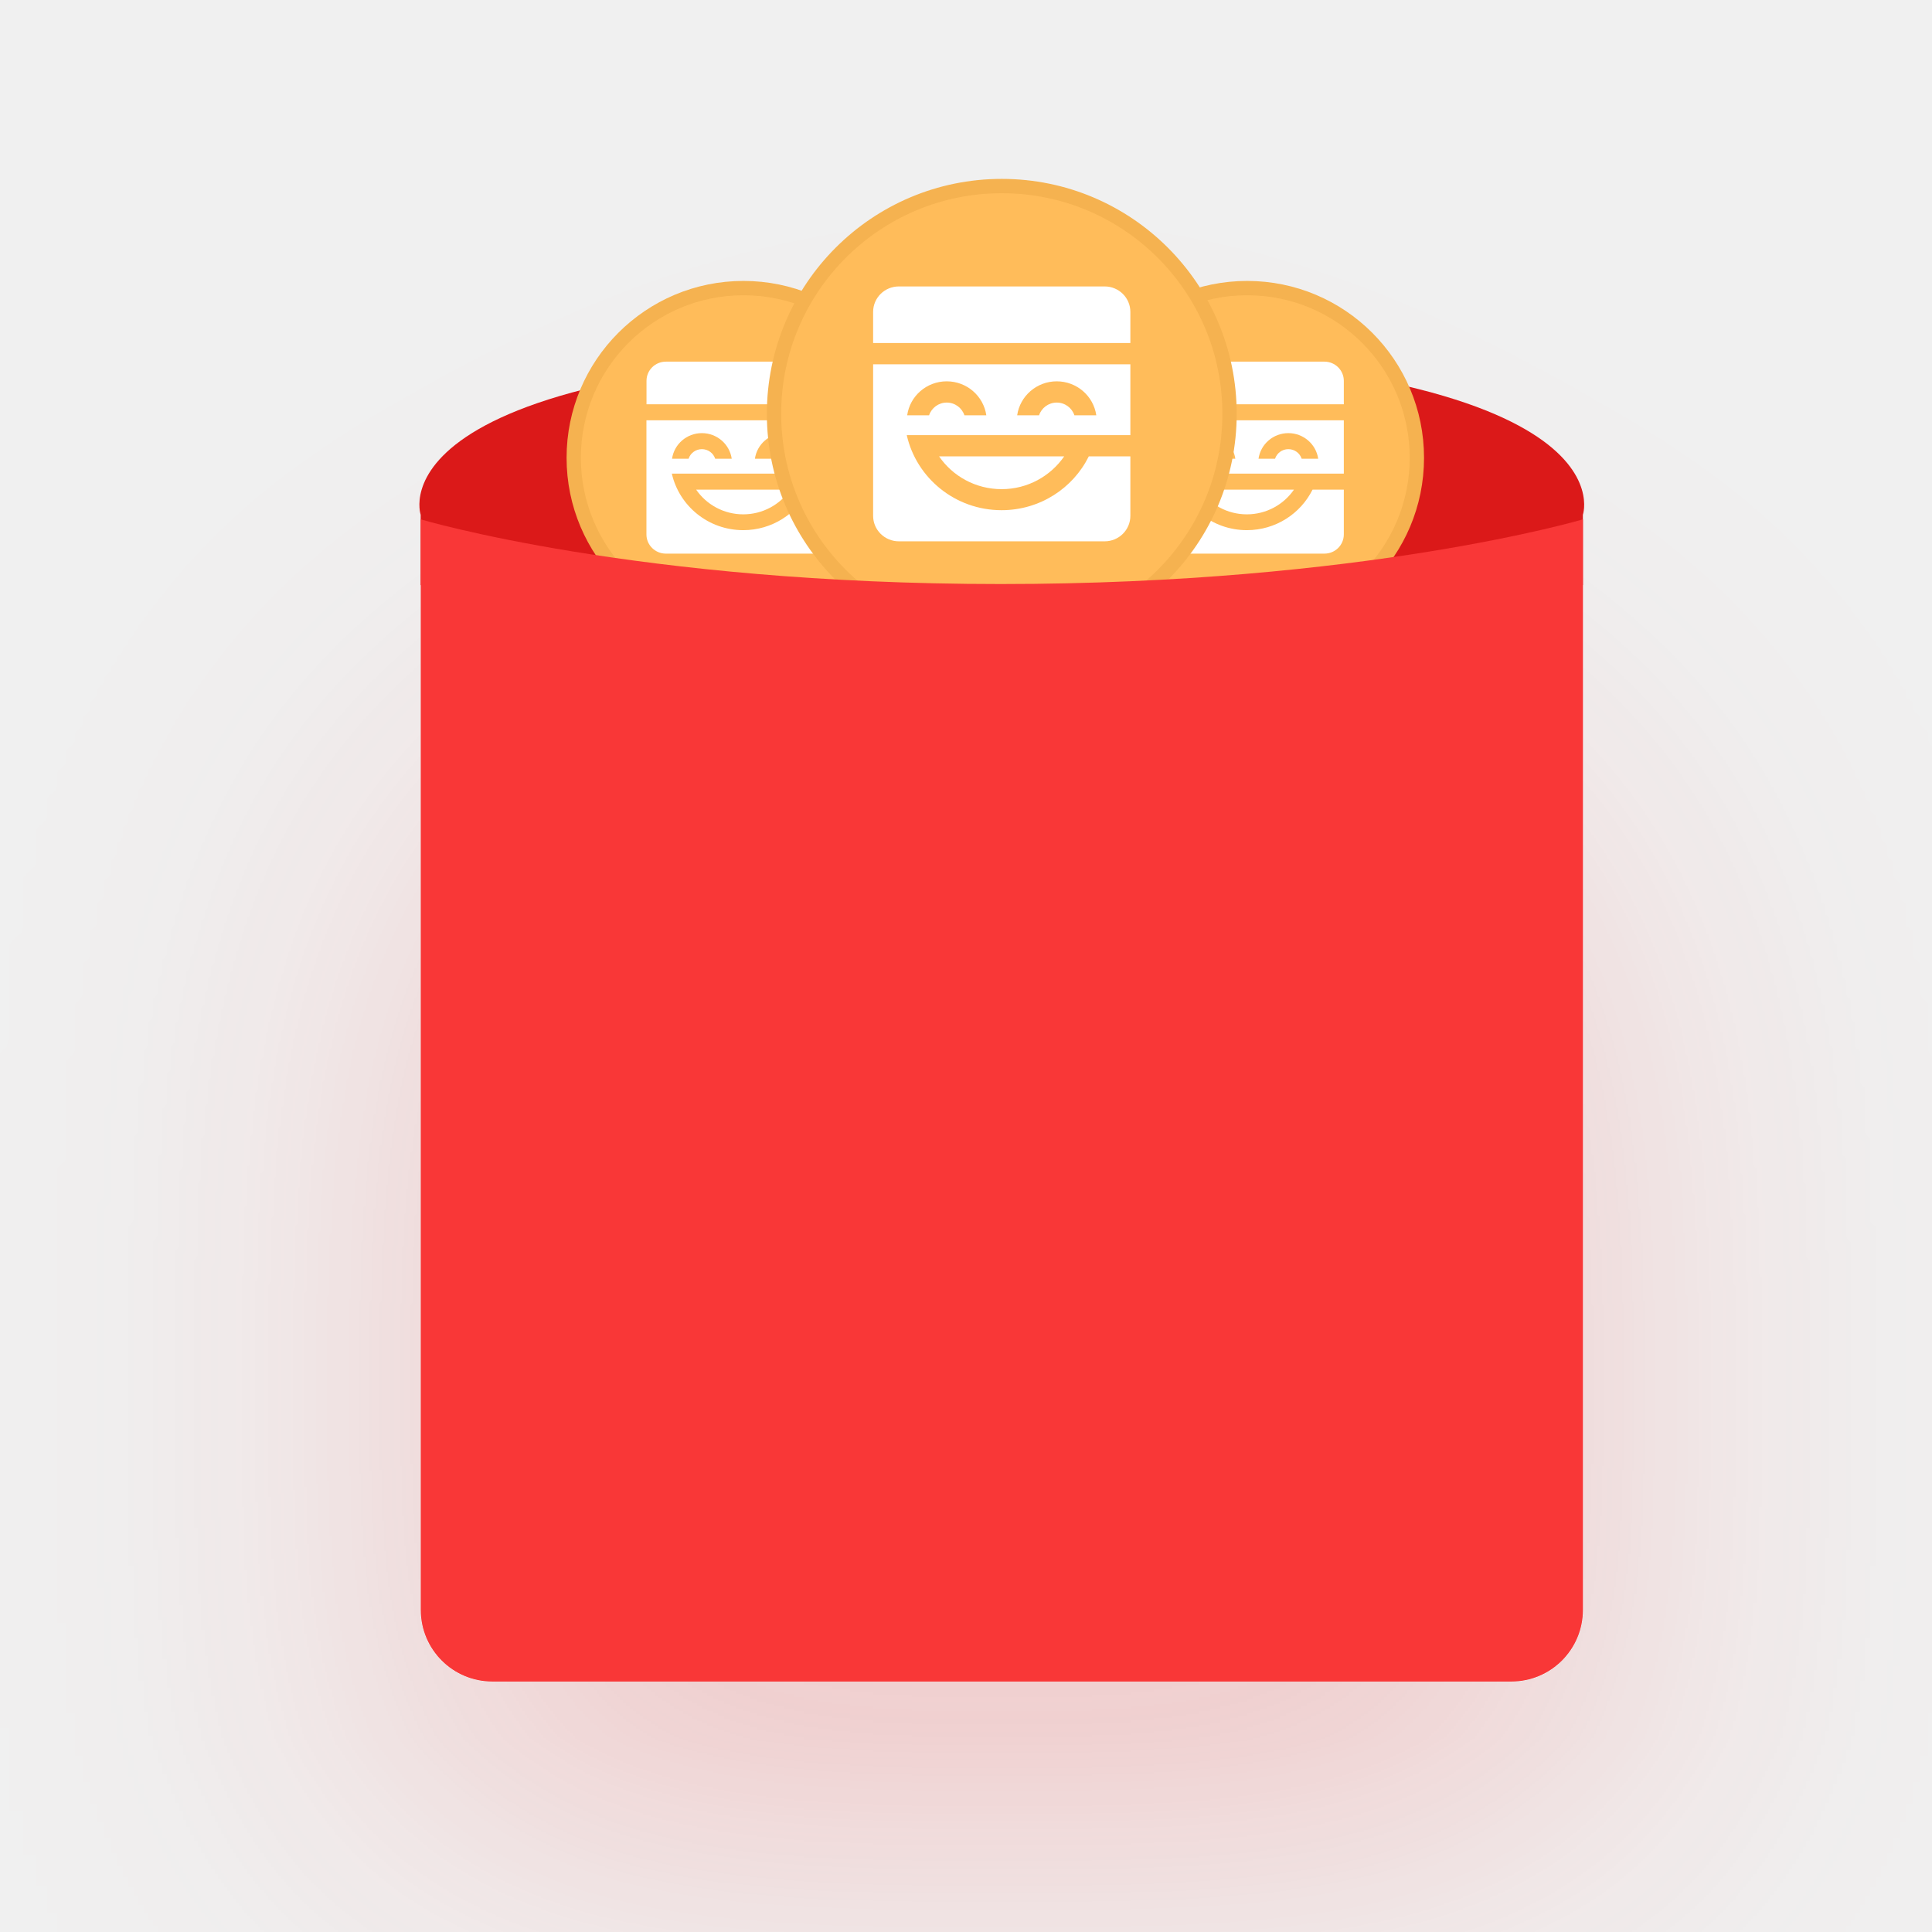
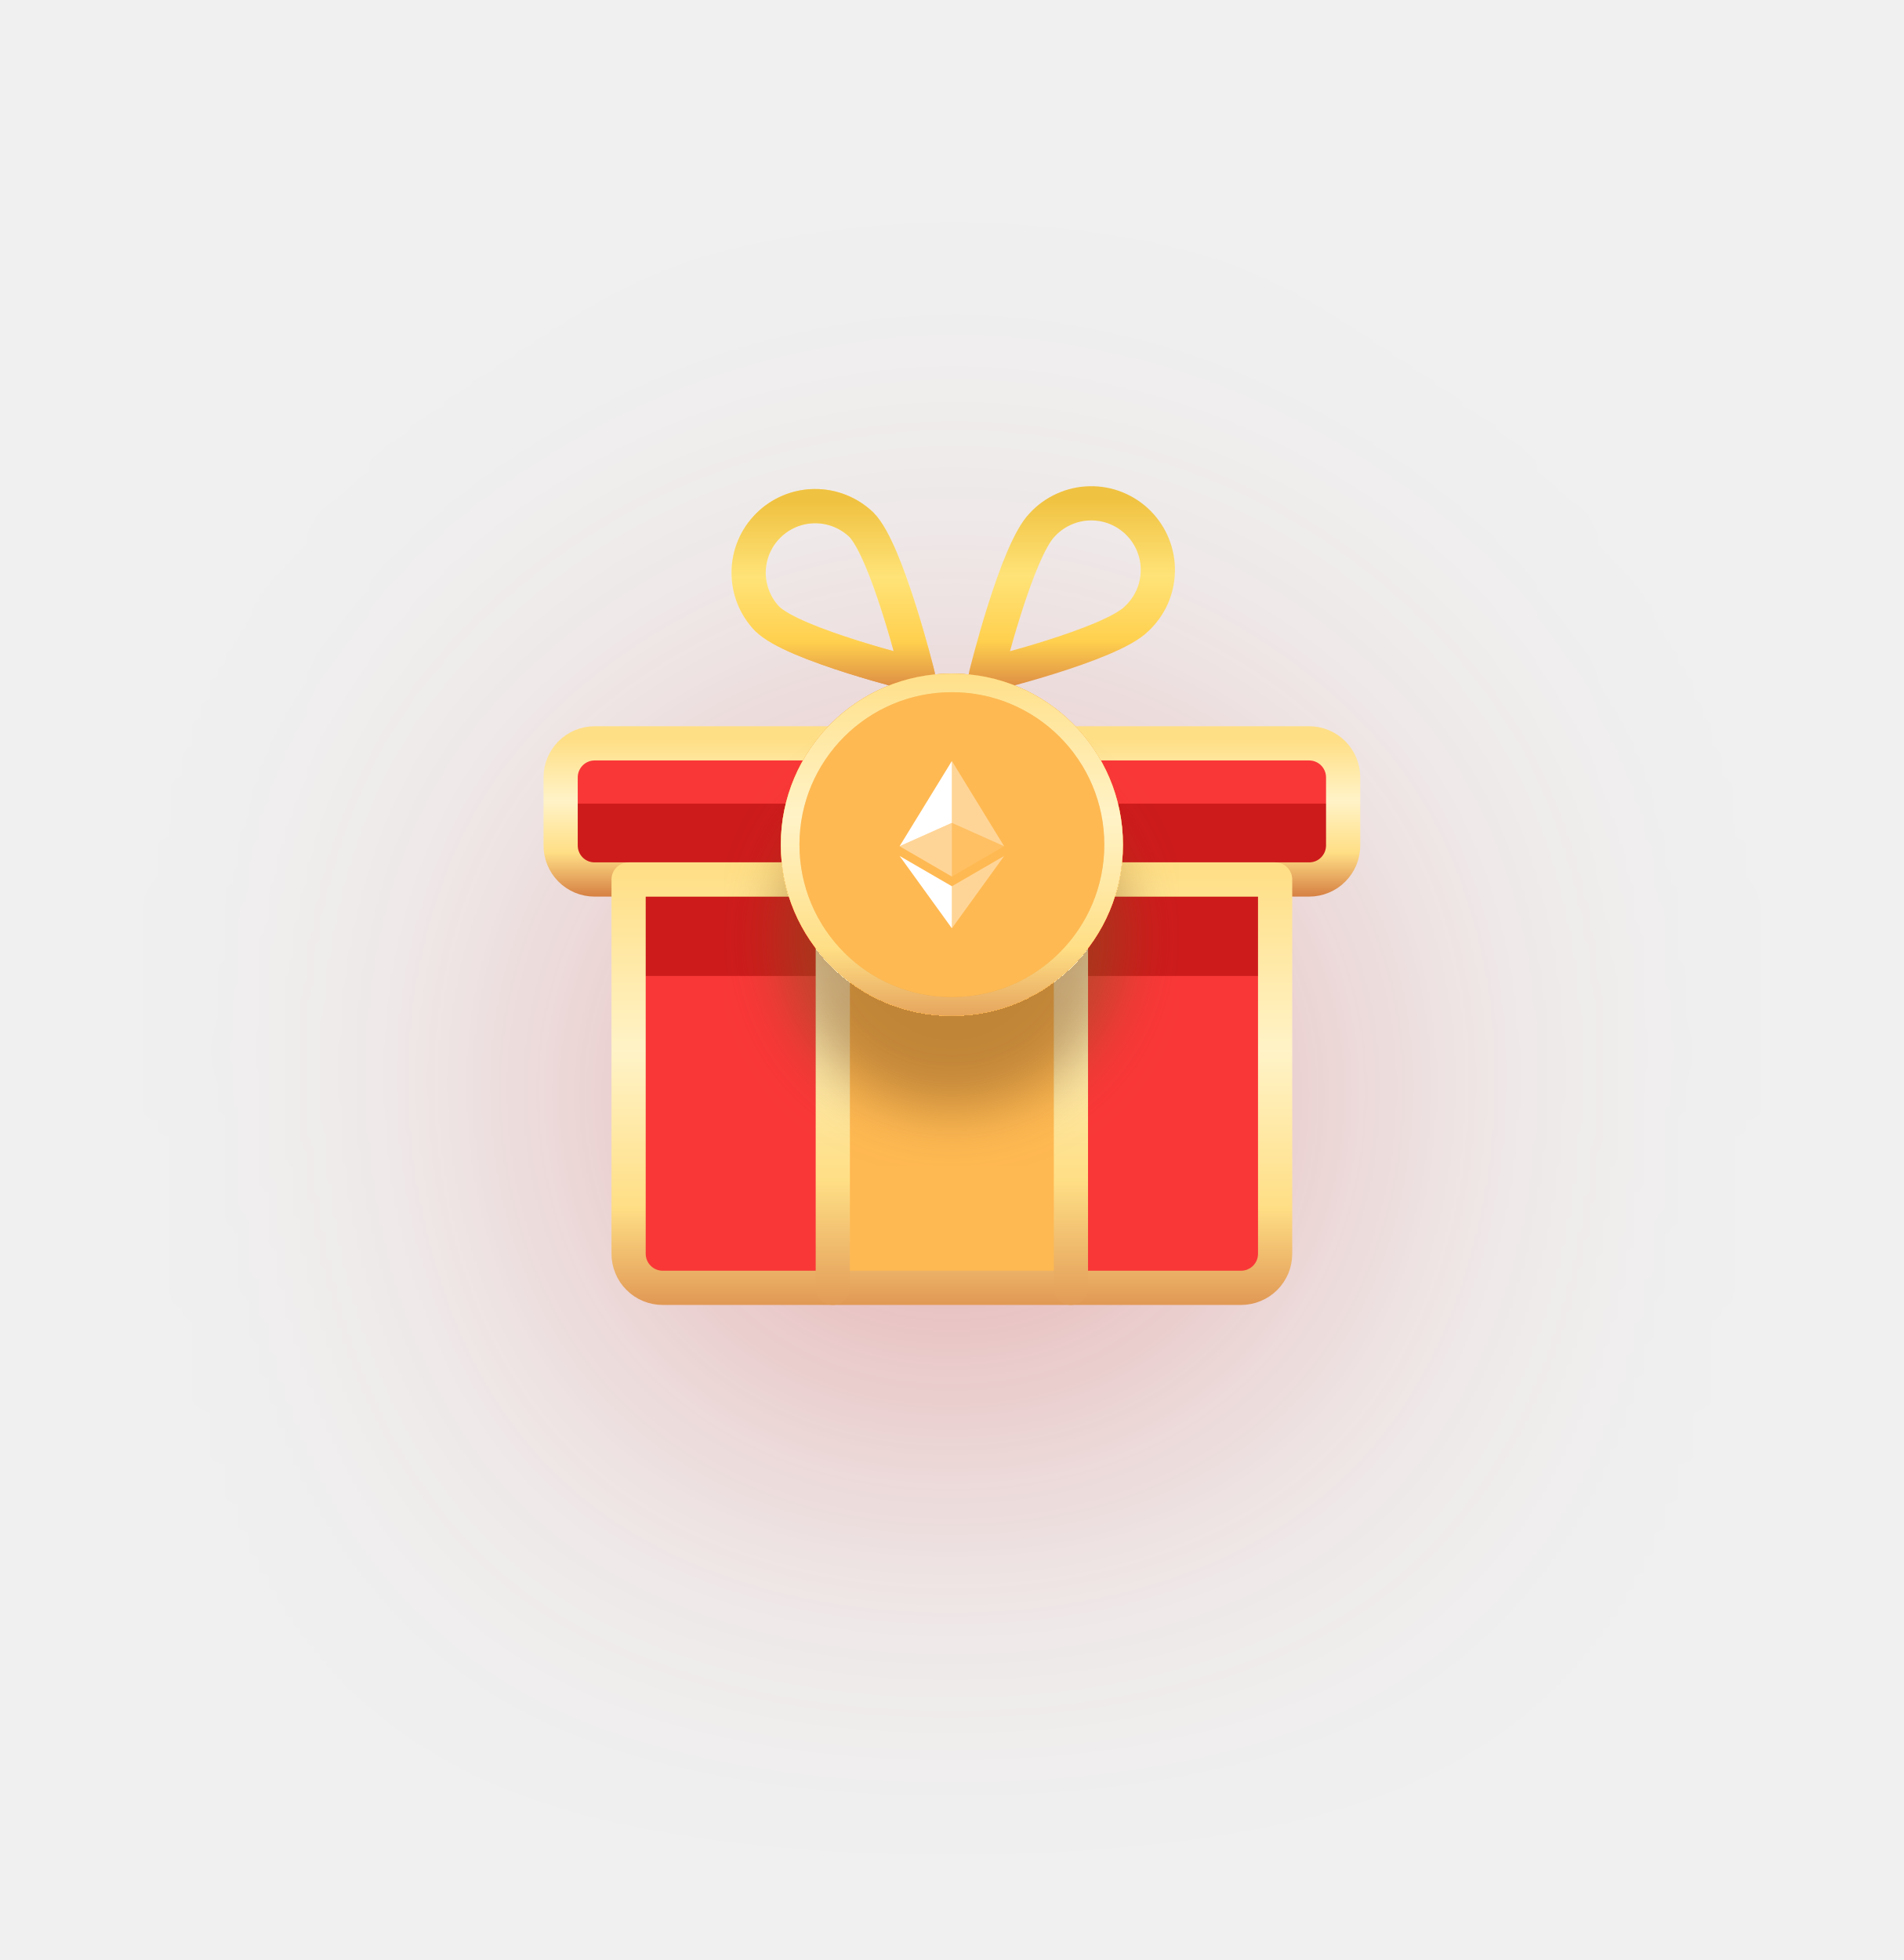
- <svg xmlns="http://www.w3.org/2000/svg" fill="none" width="24" height="24" viewBox="12 4 17 27">
-   <filter id="a" color-interpolation-filters="sRGB" filterUnits="userSpaceOnUse" height="58" width="56" x="-7" y="-11">
-     <feFlood flood-opacity="0" result="BackgroundImageFix" />
-     <feGaussianBlur in="BackgroundImageFix" stdDeviation="8" />
-     <feComposite in2="SourceAlpha" operator="in" result="effect1_backgroundBlur_253_30607" />
-     <feColorMatrix in="SourceAlpha" result="hardAlpha" type="matrix" values="0 0 0 0 0 0 0 0 0 0 0 0 0 0 0 0 0 0 127 0" />
-     <feOffset dy="6" />
-     <feGaussianBlur stdDeviation="6" />
-     <feComposite in2="hardAlpha" operator="out" />
-     <feColorMatrix type="matrix" values="0 0 0 0 0.941 0 0 0 0 0.2 0 0 0 0 0.2 0 0 0 0.2 0" />
-     <feBlend in2="effect1_backgroundBlur_253_30607" mode="normal" result="effect2_dropShadow_253_30607" />
-     <feBlend in="SourceGraphic" in2="effect2_dropShadow_253_30607" mode="normal" result="shape" />
-   </filter>
-   <g filter="url(#a)">
-     <path d="m12.879 11.194s-.793-2.284 8.121-2.284 8.121 2.284 8.121 2.284v.983h-16.242z" fill="#db1919" />
-     <path d="m26.801 10.398c0 1.31-1.062 2.372-2.372 2.372-1.31 0-2.372-1.062-2.372-2.372 0-1.31 1.062-2.372 2.372-2.372 1.31 0 2.372 1.062 2.372 2.372z" fill="#ffbc5a" stroke="#f5b250" stroke-width=".2" />
-     <path clip-rule="evenodd" d="m25.78 9.874v.745h-2.256-.097c.103.452.51.79.998.79.403 0 .751-.231.918-.566l.437-0v.626c0 .148-.121.268-.271.268h-2.166c-.149 0-.271-.12-.271-.268v-1.595zm-.697.969c-.143.208-.385.345-.658.345-.274 0-.515-.137-.658-.345zm-1.236-.79c-.212 0-.388.155-.417.358h.231c.025-.078.099-.134.186-.134.087 0 .161.056.186.134h.231c-.029-.202-.205-.358-.417-.358zm1.158 0c-.212 0-.388.155-.417.358h.231c.025-.078.099-.134.186-.134s.161.056.186.134h.231c-.029-.202-.205-.358-.417-.358zm.504-.999c.149 0 .271.12.271.268v.328h-2.707v-.328c0-.148.121-.268.271-.268z" fill="#fff" fill-rule="evenodd" />
-     <circle cx="17.39" cy="10.398" fill="#ffbc5a" r="2.372" stroke="#f5b250" stroke-width=".2" />
-     <path clip-rule="evenodd" d="m18.742 9.874v.745h-2.256-.097c.103.452.51.79.998.79.403 0 .751-.231.918-.566l.437-0v.626c0 .148-.121.268-.271.268h-2.166c-.149 0-.271-.12-.271-.268v-1.595zm-.697.969c-.143.208-.385.345-.658.345s-.515-.137-.658-.345zm-1.236-.79c-.212 0-.388.155-.417.358h.231c.025-.078.099-.134.186-.134s.161.056.186.134h.231c-.029-.202-.205-.358-.417-.358zm1.158 0c-.212 0-.388.155-.417.358h.231c.025-.078.099-.134.186-.134s.161.056.186.134h.231c-.029-.202-.205-.358-.417-.358zm.504-.999c.149 0 .271.12.271.268v.328h-2.707v-.328c0-.148.121-.268.271-.268z" fill="#fff" fill-rule="evenodd" />
-     <path d="m24.183 9.783c0 1.758-1.425 3.183-3.183 3.183-1.758 0-3.183-1.425-3.183-3.183 0-1.758 1.425-3.183 3.183-3.183 1.758 0 3.183 1.425 3.183 3.183z" fill="#ffbc5a" stroke="#f5b250" stroke-width=".2" />
-     <path clip-rule="evenodd" d="m22.797 9.091v.99h-2.996-.129c.136.601.678 1.049 1.325 1.049.535 0 .998-.306 1.219-.752h.581v.831c0 .197-.161.356-.359.356h-2.876c-.199 0-.36-.16-.36-.356v-2.118zm-.925 1.287c-.191.276-.511.458-.874.458s-.684-.181-.874-.458zm-1.641-1.049c-.282 0-.515.206-.553.475l.306 0c.034-.103.132-.178.247-.178s.213.075.247.178l.306-0c-.039-.269-.272-.475-.554-.475zm1.538 0c-.282 0-.515.206-.554.475l.306 0c.034-.103.132-.178.247-.178s.213.075.247.178l.306-0c-.039-.269-.272-.475-.554-.475zm.669-1.326c.199 0 .359.16.359.356v.435h-3.595v-.435c0-.197.161-.356.36-.356z" fill="#fff" fill-rule="evenodd" />
-     <path d="m12.88 11.258s3.014.904 8.105.904 8.137-.904 8.137-.904v15.242c0 .552-.448 1-1 1h-14.242c-.552 0-1-.448-1-1z" fill="#f93737" />
+ <svg xmlns="http://www.w3.org/2000/svg" width="34" height="35" viewBox="0 0 34 35" fill="none">
+   <g filter="url(#filter0_d_10671_42283)">
+     <path fill-rule="evenodd" clip-rule="evenodd" d="M23.942 15.33C23.972 15.256 23.988 15.177 23.988 15.097V13.882C23.988 13.721 23.924 13.566 23.81 13.452C23.696 13.338 23.541 13.274 23.38 13.274H10.619C10.458 13.274 10.304 13.338 10.19 13.452C10.076 13.566 10.012 13.721 10.012 13.882V15.097C10.012 15.177 10.027 15.256 10.058 15.33C10.088 15.404 10.133 15.471 10.189 15.527C10.246 15.584 10.313 15.629 10.387 15.659C10.46 15.69 10.539 15.705 10.619 15.705H11.227V22.39C11.227 22.47 11.243 22.549 11.273 22.622C11.304 22.696 11.349 22.763 11.405 22.819C11.462 22.876 11.529 22.921 11.602 22.951C11.676 22.982 11.755 22.997 11.835 22.997H22.165C22.326 22.997 22.481 22.933 22.595 22.819C22.709 22.705 22.773 22.551 22.773 22.39V15.705H23.38C23.46 15.705 23.539 15.69 23.613 15.659C23.687 15.629 23.754 15.584 23.81 15.527C23.866 15.471 23.911 15.404 23.942 15.33Z" fill="#4B4B4B" />
+     <path d="M20.297 11.05C19.833 11.515 17.607 12.059 17.607 12.059C17.607 12.059 18.154 9.833 18.616 9.369C18.725 9.251 18.857 9.157 19.003 9.092C19.149 9.026 19.306 8.991 19.466 8.988C19.627 8.985 19.785 9.014 19.934 9.074C20.082 9.134 20.217 9.223 20.33 9.336C20.443 9.45 20.533 9.584 20.592 9.733C20.652 9.881 20.681 10.04 20.678 10.2C20.675 10.36 20.64 10.518 20.575 10.664C20.509 10.81 20.415 10.941 20.297 11.05Z" stroke="black" stroke-width="0.5" stroke-linecap="round" stroke-linejoin="round" />
+     <path d="M13.703 11.05C14.167 11.515 16.393 12.059 16.393 12.059C16.393 12.059 15.845 9.834 15.384 9.369C15.159 9.154 14.859 9.035 14.548 9.038C14.237 9.041 13.939 9.166 13.719 9.387C13.499 9.607 13.374 9.904 13.371 10.216C13.368 10.527 13.487 10.827 13.703 11.051V11.05Z" stroke="black" stroke-width="0.5" stroke-linecap="round" stroke-linejoin="round" />
  </g>
+   <path d="M22.774 22.389C22.774 22.551 22.71 22.705 22.596 22.819C22.482 22.933 22.327 22.997 22.166 22.997H11.836C11.756 22.997 11.677 22.981 11.603 22.951C11.529 22.92 11.462 22.876 11.406 22.819C11.349 22.763 11.304 22.696 11.274 22.622C11.243 22.548 11.227 22.469 11.227 22.389V15.705H22.773L22.774 22.389Z" fill="#F93737" />
+   <path d="M22.774 15.705H11.227V17.428H22.773V15.705H22.774Z" fill="#CD1B1B" />
+   <path d="M23.989 15.097C23.989 15.177 23.973 15.256 23.943 15.33C23.912 15.404 23.867 15.471 23.811 15.527C23.755 15.584 23.688 15.629 23.614 15.659C23.54 15.69 23.461 15.705 23.381 15.705H10.62C10.54 15.705 10.461 15.69 10.387 15.659C10.314 15.629 10.247 15.584 10.19 15.527C10.134 15.471 10.089 15.404 10.059 15.33C10.028 15.256 10.013 15.177 10.013 15.097V13.882C10.013 13.721 10.077 13.566 10.191 13.452C10.305 13.338 10.459 13.274 10.62 13.274H23.381C23.543 13.274 23.697 13.338 23.811 13.452C23.925 13.566 23.989 13.721 23.989 13.882V15.098V15.097Z" fill="#CD1B1B" />
+   <path d="M23.989 14.351V13.882C23.989 13.721 23.925 13.566 23.811 13.452C23.697 13.338 23.543 13.274 23.381 13.274H10.62C10.459 13.274 10.305 13.338 10.191 13.452C10.077 13.566 10.013 13.721 10.013 13.882V14.351H23.989Z" fill="#F93737" />
+   <path d="M19.127 13.274H14.874V15.705H19.127V13.274Z" fill="#D8922C" />
+   <path d="M19.127 13.274H14.874V14.351H19.127V13.274Z" fill="#FFB952" />
+   <path d="M19.127 15.705H14.874V22.997H19.127V15.705Z" fill="#FFB952" />
+   <path d="M19.127 15.705H14.874V17.428H19.127V15.705Z" fill="#D8922C" />
+   <path d="M23.989 15.097C23.989 15.177 23.973 15.256 23.943 15.33C23.912 15.404 23.867 15.471 23.811 15.527C23.755 15.584 23.688 15.629 23.614 15.659C23.54 15.69 23.461 15.705 23.381 15.705H10.62C10.54 15.705 10.461 15.69 10.387 15.659C10.314 15.629 10.247 15.584 10.19 15.527C10.134 15.471 10.089 15.404 10.059 15.33C10.028 15.256 10.013 15.177 10.013 15.097V13.882C10.013 13.721 10.077 13.566 10.191 13.452C10.305 13.338 10.459 13.274 10.62 13.274H23.381C23.543 13.274 23.697 13.338 23.811 13.452C23.925 13.566 23.989 13.721 23.989 13.882V15.098V15.097Z" stroke="url(#paint0_linear_10671_42283)" stroke-width="0.611" stroke-linecap="round" stroke-linejoin="round" />
+   <path d="M22.774 22.389C22.774 22.551 22.71 22.705 22.596 22.819C22.482 22.933 22.327 22.997 22.166 22.997H11.836C11.756 22.997 11.677 22.981 11.603 22.951C11.529 22.92 11.462 22.876 11.406 22.819C11.349 22.763 11.304 22.696 11.274 22.622C11.243 22.548 11.227 22.469 11.227 22.389L11.227 15.705H22.774V22.389Z" stroke="url(#paint1_linear_10671_42283)" stroke-width="0.611" stroke-linecap="round" stroke-linejoin="round" />
+   <path d="M14.874 13.274V22.997" stroke="url(#paint2_linear_10671_42283)" stroke-width="0.611" stroke-linecap="round" stroke-linejoin="round" />
+   <path d="M19.127 22.997V13.274" stroke="url(#paint3_linear_10671_42283)" stroke-width="0.611" stroke-linecap="round" stroke-linejoin="round" />
+   <path d="M20.299 11.05C19.834 11.515 17.608 12.059 17.608 12.059C17.608 12.059 18.155 9.833 18.617 9.369C18.726 9.251 18.858 9.157 19.004 9.092C19.15 9.026 19.308 8.991 19.468 8.988C19.628 8.985 19.787 9.014 19.935 9.074C20.083 9.134 20.218 9.223 20.331 9.336C20.444 9.45 20.534 9.584 20.593 9.733C20.653 9.881 20.683 10.04 20.679 10.2C20.676 10.36 20.641 10.518 20.576 10.664C20.51 10.81 20.416 10.941 20.299 11.05Z" stroke="url(#paint4_linear_10671_42283)" stroke-width="0.611" stroke-linecap="round" stroke-linejoin="round" />
+   <path d="M13.703 11.05C14.167 11.515 16.393 12.059 16.393 12.059C16.393 12.059 15.845 9.834 15.384 9.369C15.159 9.154 14.859 9.035 14.548 9.038C14.237 9.041 13.939 9.166 13.719 9.387C13.499 9.607 13.374 9.904 13.371 10.216C13.368 10.527 13.487 10.827 13.703 11.051V11.05Z" stroke="url(#paint5_linear_10671_42283)" stroke-width="0.611" stroke-linecap="round" stroke-linejoin="round" />
+   <path d="M13.703 11.05C14.167 11.515 16.393 12.059 16.393 12.059C16.393 12.059 15.845 9.834 15.384 9.369C15.159 9.154 14.859 9.035 14.548 9.038C14.237 9.041 13.939 9.166 13.719 9.387C13.499 9.607 13.374 9.904 13.371 10.216C13.368 10.527 13.487 10.827 13.703 11.051V11.05Z" stroke="url(#paint6_linear_10671_42283)" stroke-width="0.611" stroke-linecap="round" stroke-linejoin="round" />
+   <g filter="url(#filter1_d_10671_42283)">
+     <rect x="13.945" y="12.028" width="6.111" height="6.111" rx="3.056" fill="#FFB952" />
+     <rect x="14.112" y="12.194" width="5.778" height="5.778" rx="2.889" stroke="#EFA437" stroke-width="0.333" />
+     <rect x="14.112" y="12.194" width="5.778" height="5.778" rx="2.889" stroke="url(#paint7_linear_10671_42283)" stroke-width="0.333" />
+     <path d="M17.001 13.589V14.694L17.934 15.111L17.001 13.589Z" fill="white" fill-opacity="0.4" />
+     <path d="M17.001 13.589L16.067 15.111L17.001 14.694V13.589Z" fill="white" />
+     <path d="M17.001 15.826V16.577L17.935 15.285L17.001 15.826Z" fill="white" fill-opacity="0.4" />
+     <path d="M17.001 16.577V15.826L16.067 15.285L17.001 16.577Z" fill="white" />
+     <path d="M17.001 15.653L17.934 15.111L17.001 14.694V15.653Z" fill="white" fill-opacity="0.1" />
+     <path d="M16.067 15.111L17.001 15.653V14.694L16.067 15.111Z" fill="white" fill-opacity="0.4" />
+   </g>
+   <defs>
+     <filter id="filter0_d_10671_42283" x="0.012" y="0.738" width="33.977" height="34.259" filterUnits="userSpaceOnUse" color-interpolation-filters="sRGB">
+       <feFlood flood-opacity="0" result="BackgroundImageFix" />
+       <feColorMatrix in="SourceAlpha" type="matrix" values="0 0 0 0 0 0 0 0 0 0 0 0 0 0 0 0 0 0 127 0" result="hardAlpha" />
+       <feOffset dy="2" />
+       <feGaussianBlur stdDeviation="5" />
+       <feComposite in2="hardAlpha" operator="out" />
+       <feColorMatrix type="matrix" values="0 0 0 0 0.804 0 0 0 0 0.106 0 0 0 0 0.106 0 0 0 0.35 0" />
+       <feBlend mode="normal" in2="BackgroundImageFix" result="effect1_dropShadow_10671_42283" />
+       <feBlend mode="normal" in="SourceGraphic" in2="effect1_dropShadow_10671_42283" result="shape" />
+     </filter>
+     <filter id="filter1_d_10671_42283" x="12.945" y="12.028" width="8.111" height="8.778" filterUnits="userSpaceOnUse" color-interpolation-filters="sRGB">
+       <feFlood flood-opacity="0" result="BackgroundImageFix" />
+       <feColorMatrix in="SourceAlpha" type="matrix" values="0 0 0 0 0 0 0 0 0 0 0 0 0 0 0 0 0 0 127 0" result="hardAlpha" />
+       <feOffset dy="1.667" />
+       <feGaussianBlur stdDeviation="0.5" />
+       <feComposite in2="hardAlpha" operator="out" />
+       <feColorMatrix type="matrix" values="0 0 0 0 0.52 0 0 0 0 0.325 0 0 0 0 0.121 0 0 0 0.5 0" />
+       <feBlend mode="multiply" in2="BackgroundImageFix" result="effect1_dropShadow_10671_42283" />
+       <feBlend mode="normal" in="SourceGraphic" in2="effect1_dropShadow_10671_42283" result="shape" />
+     </filter>
+     <linearGradient id="paint0_linear_10671_42283" x1="17.001" y1="13.211" x2="17.001" y2="16.029" gradientUnits="userSpaceOnUse">
+       <stop stop-color="#FFDF86" />
+       <stop offset="0.385" stop-color="#FFF3C7" />
+       <stop offset="0.714" stop-color="#FFDF86" />
+       <stop offset="1" stop-color="#D57E42" />
+     </linearGradient>
+     <linearGradient id="paint1_linear_10671_42283" x1="17.001" y1="15.515" x2="17.001" y2="23.966" gradientUnits="userSpaceOnUse">
+       <stop stop-color="#FFDF86" />
+       <stop offset="0.385" stop-color="#FFF3C7" />
+       <stop offset="0.714" stop-color="#FFDF86" />
+       <stop offset="1" stop-color="#D57E42" />
+     </linearGradient>
+     <linearGradient id="paint2_linear_10671_42283" x1="15.374" y1="13.021" x2="15.374" y2="24.29" gradientUnits="userSpaceOnUse">
+       <stop stop-color="#FFDF86" />
+       <stop offset="0.385" stop-color="#FFF3C7" />
+       <stop offset="0.714" stop-color="#FFDF86" />
+       <stop offset="1" stop-color="#D57E42" />
+     </linearGradient>
+     <linearGradient id="paint3_linear_10671_42283" x1="19.627" y1="13.021" x2="19.627" y2="24.29" gradientUnits="userSpaceOnUse">
+       <stop stop-color="#FFDF86" />
+       <stop offset="0.385" stop-color="#FFF3C7" />
+       <stop offset="0.714" stop-color="#FFDF86" />
+       <stop offset="1" stop-color="#D57E42" />
+     </linearGradient>
+     <linearGradient id="paint4_linear_10671_42283" x1="19.144" y1="8.908" x2="19.144" y2="12.467" gradientUnits="userSpaceOnUse">
+       <stop stop-color="#F0C241" />
+       <stop offset="0.385" stop-color="#FFE378" />
+       <stop offset="0.714" stop-color="#FFD04E" />
+       <stop offset="1" stop-color="#D57E42" />
+     </linearGradient>
+     <linearGradient id="paint5_linear_10671_42283" x1="14.882" y1="8.96" x2="14.882" y2="12.461" gradientUnits="userSpaceOnUse">
+       <stop stop-color="#FFDF86" />
+       <stop offset="0.385" stop-color="#FFF3C7" />
+       <stop offset="0.714" stop-color="#FFDF86" />
+       <stop offset="1" stop-color="#D57E42" />
+     </linearGradient>
+     <linearGradient id="paint6_linear_10671_42283" x1="14.882" y1="8.96" x2="14.882" y2="12.461" gradientUnits="userSpaceOnUse">
+       <stop stop-color="#F0C241" />
+       <stop offset="0.385" stop-color="#FFE378" />
+       <stop offset="0.714" stop-color="#FFD04E" />
+       <stop offset="1" stop-color="#D57E42" />
+     </linearGradient>
+     <linearGradient id="paint7_linear_10671_42283" x1="17.001" y1="11.869" x2="17.001" y2="18.951" gradientUnits="userSpaceOnUse">
+       <stop stop-color="#FFDF86" />
+       <stop offset="0.385" stop-color="#FFF3C7" />
+       <stop offset="0.714" stop-color="#FFDF86" />
+       <stop offset="1" stop-color="#D57E42" />
+     </linearGradient>
+   </defs>
</svg>
